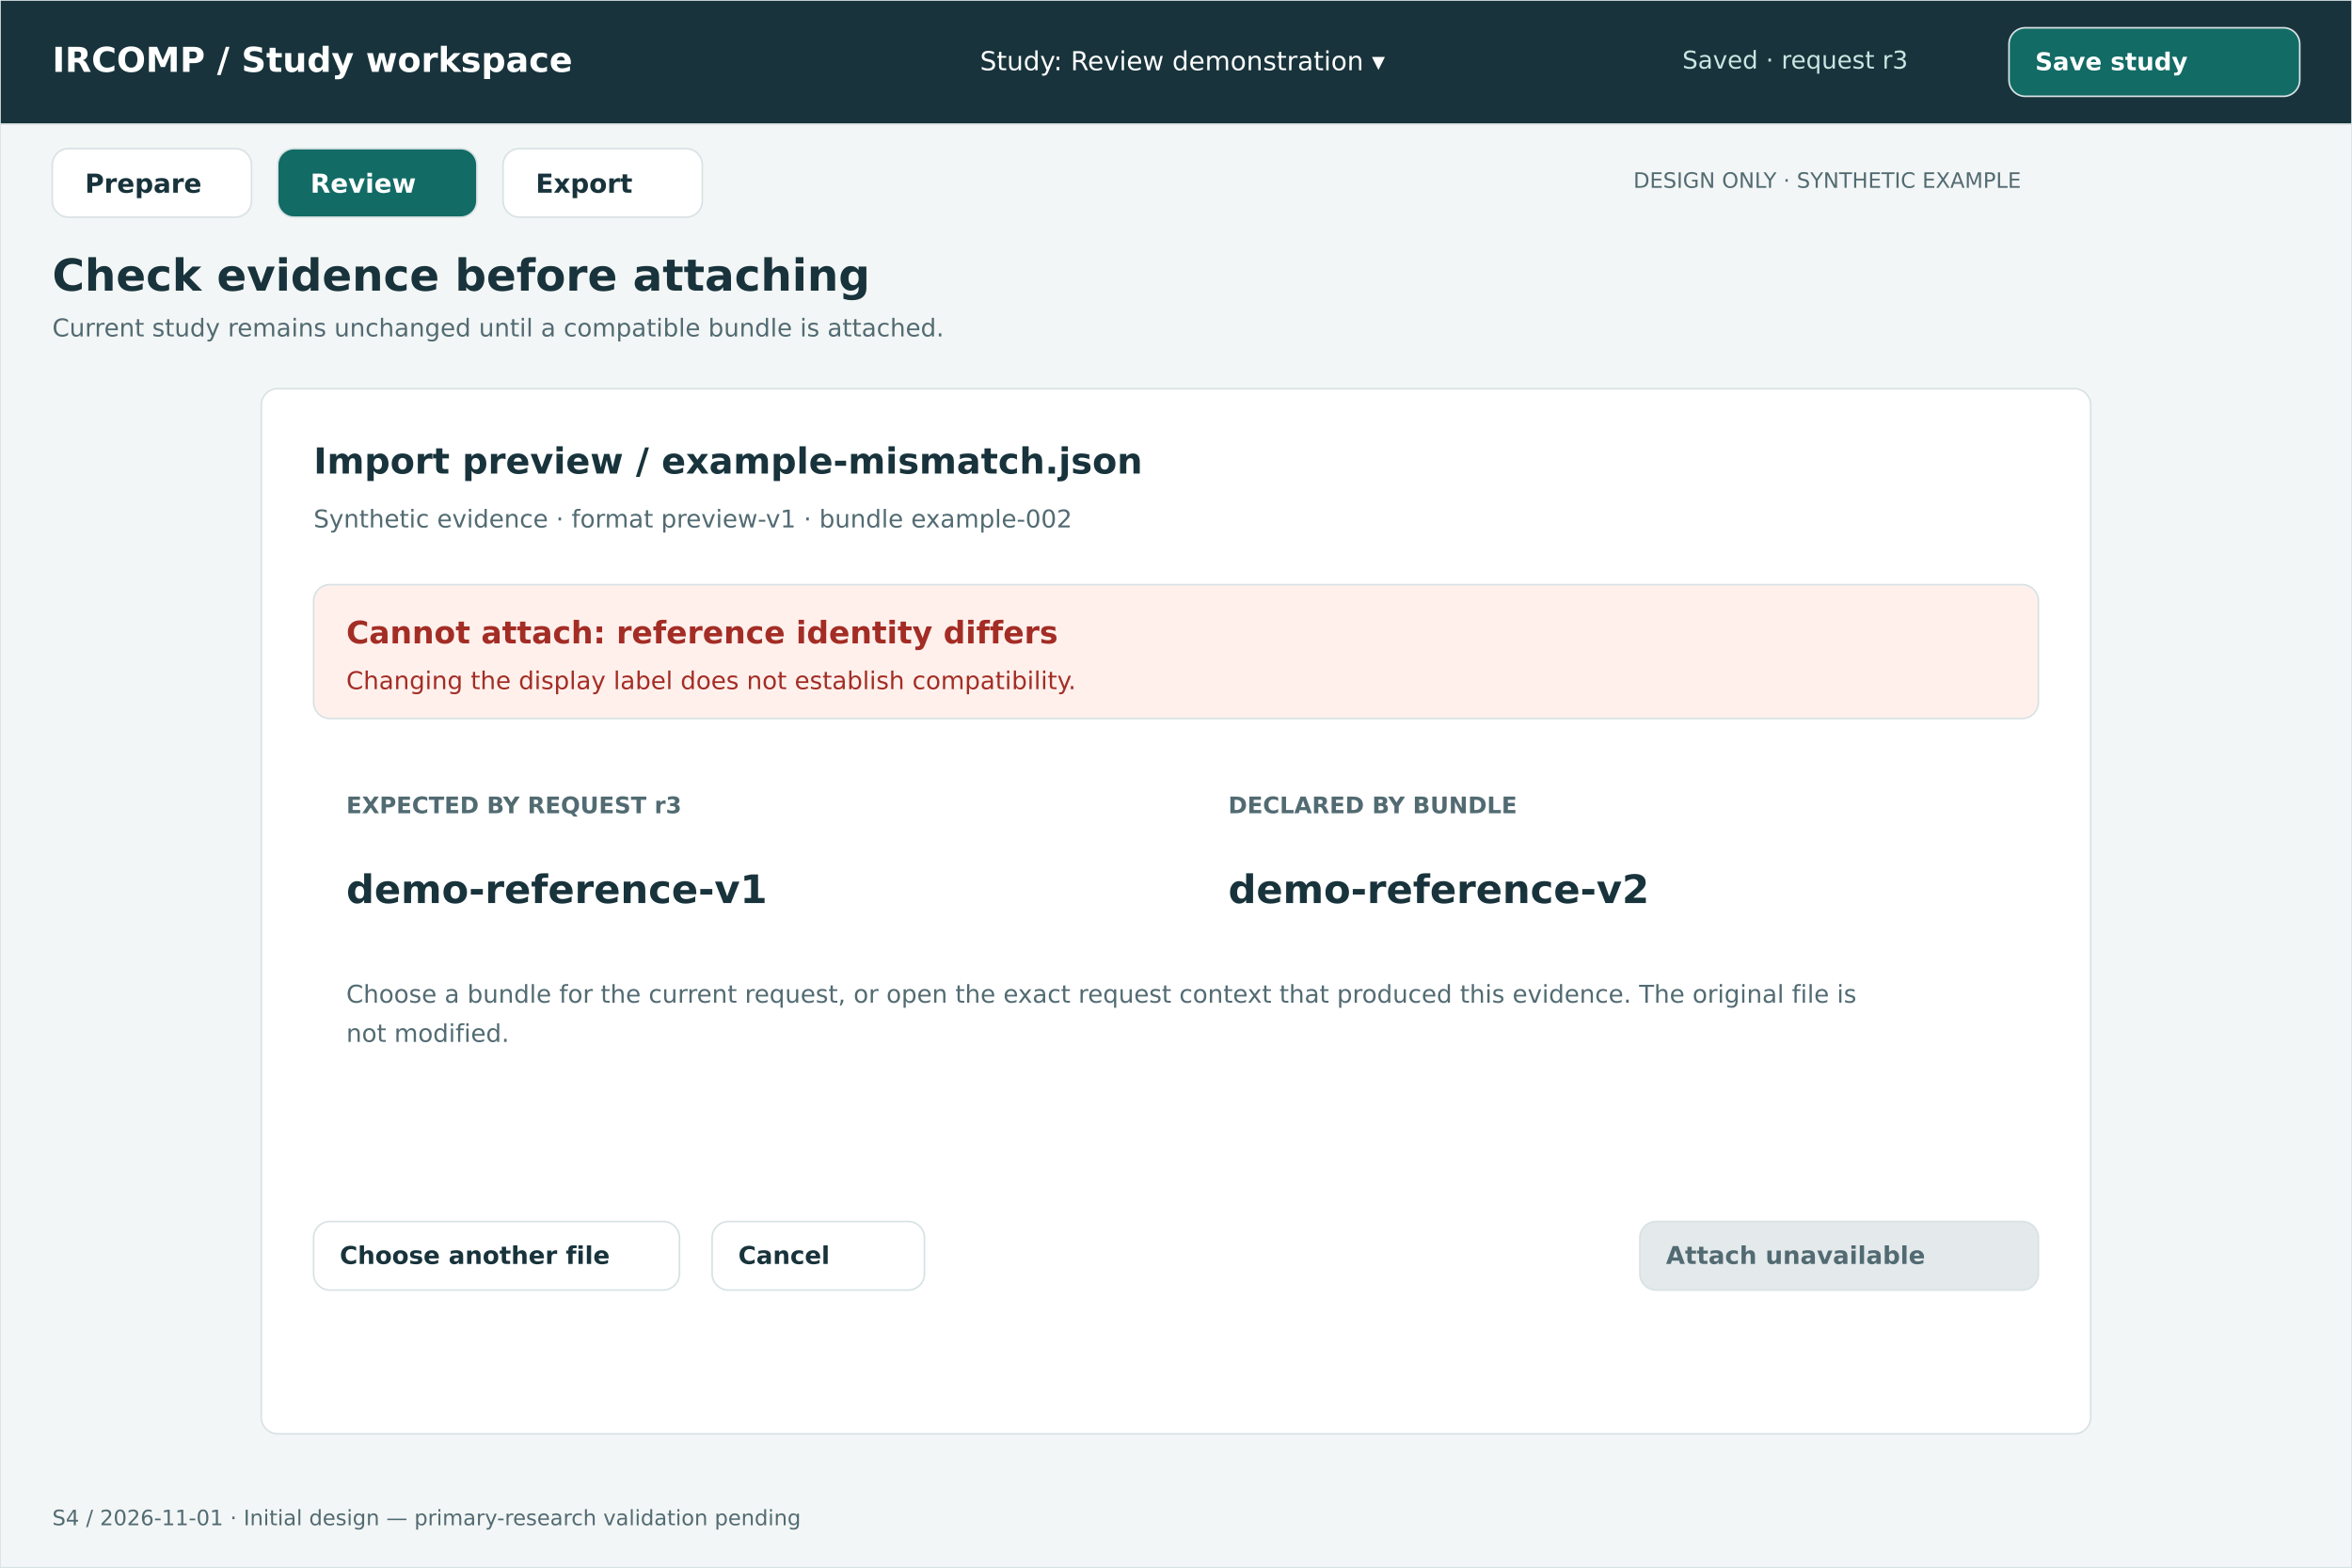
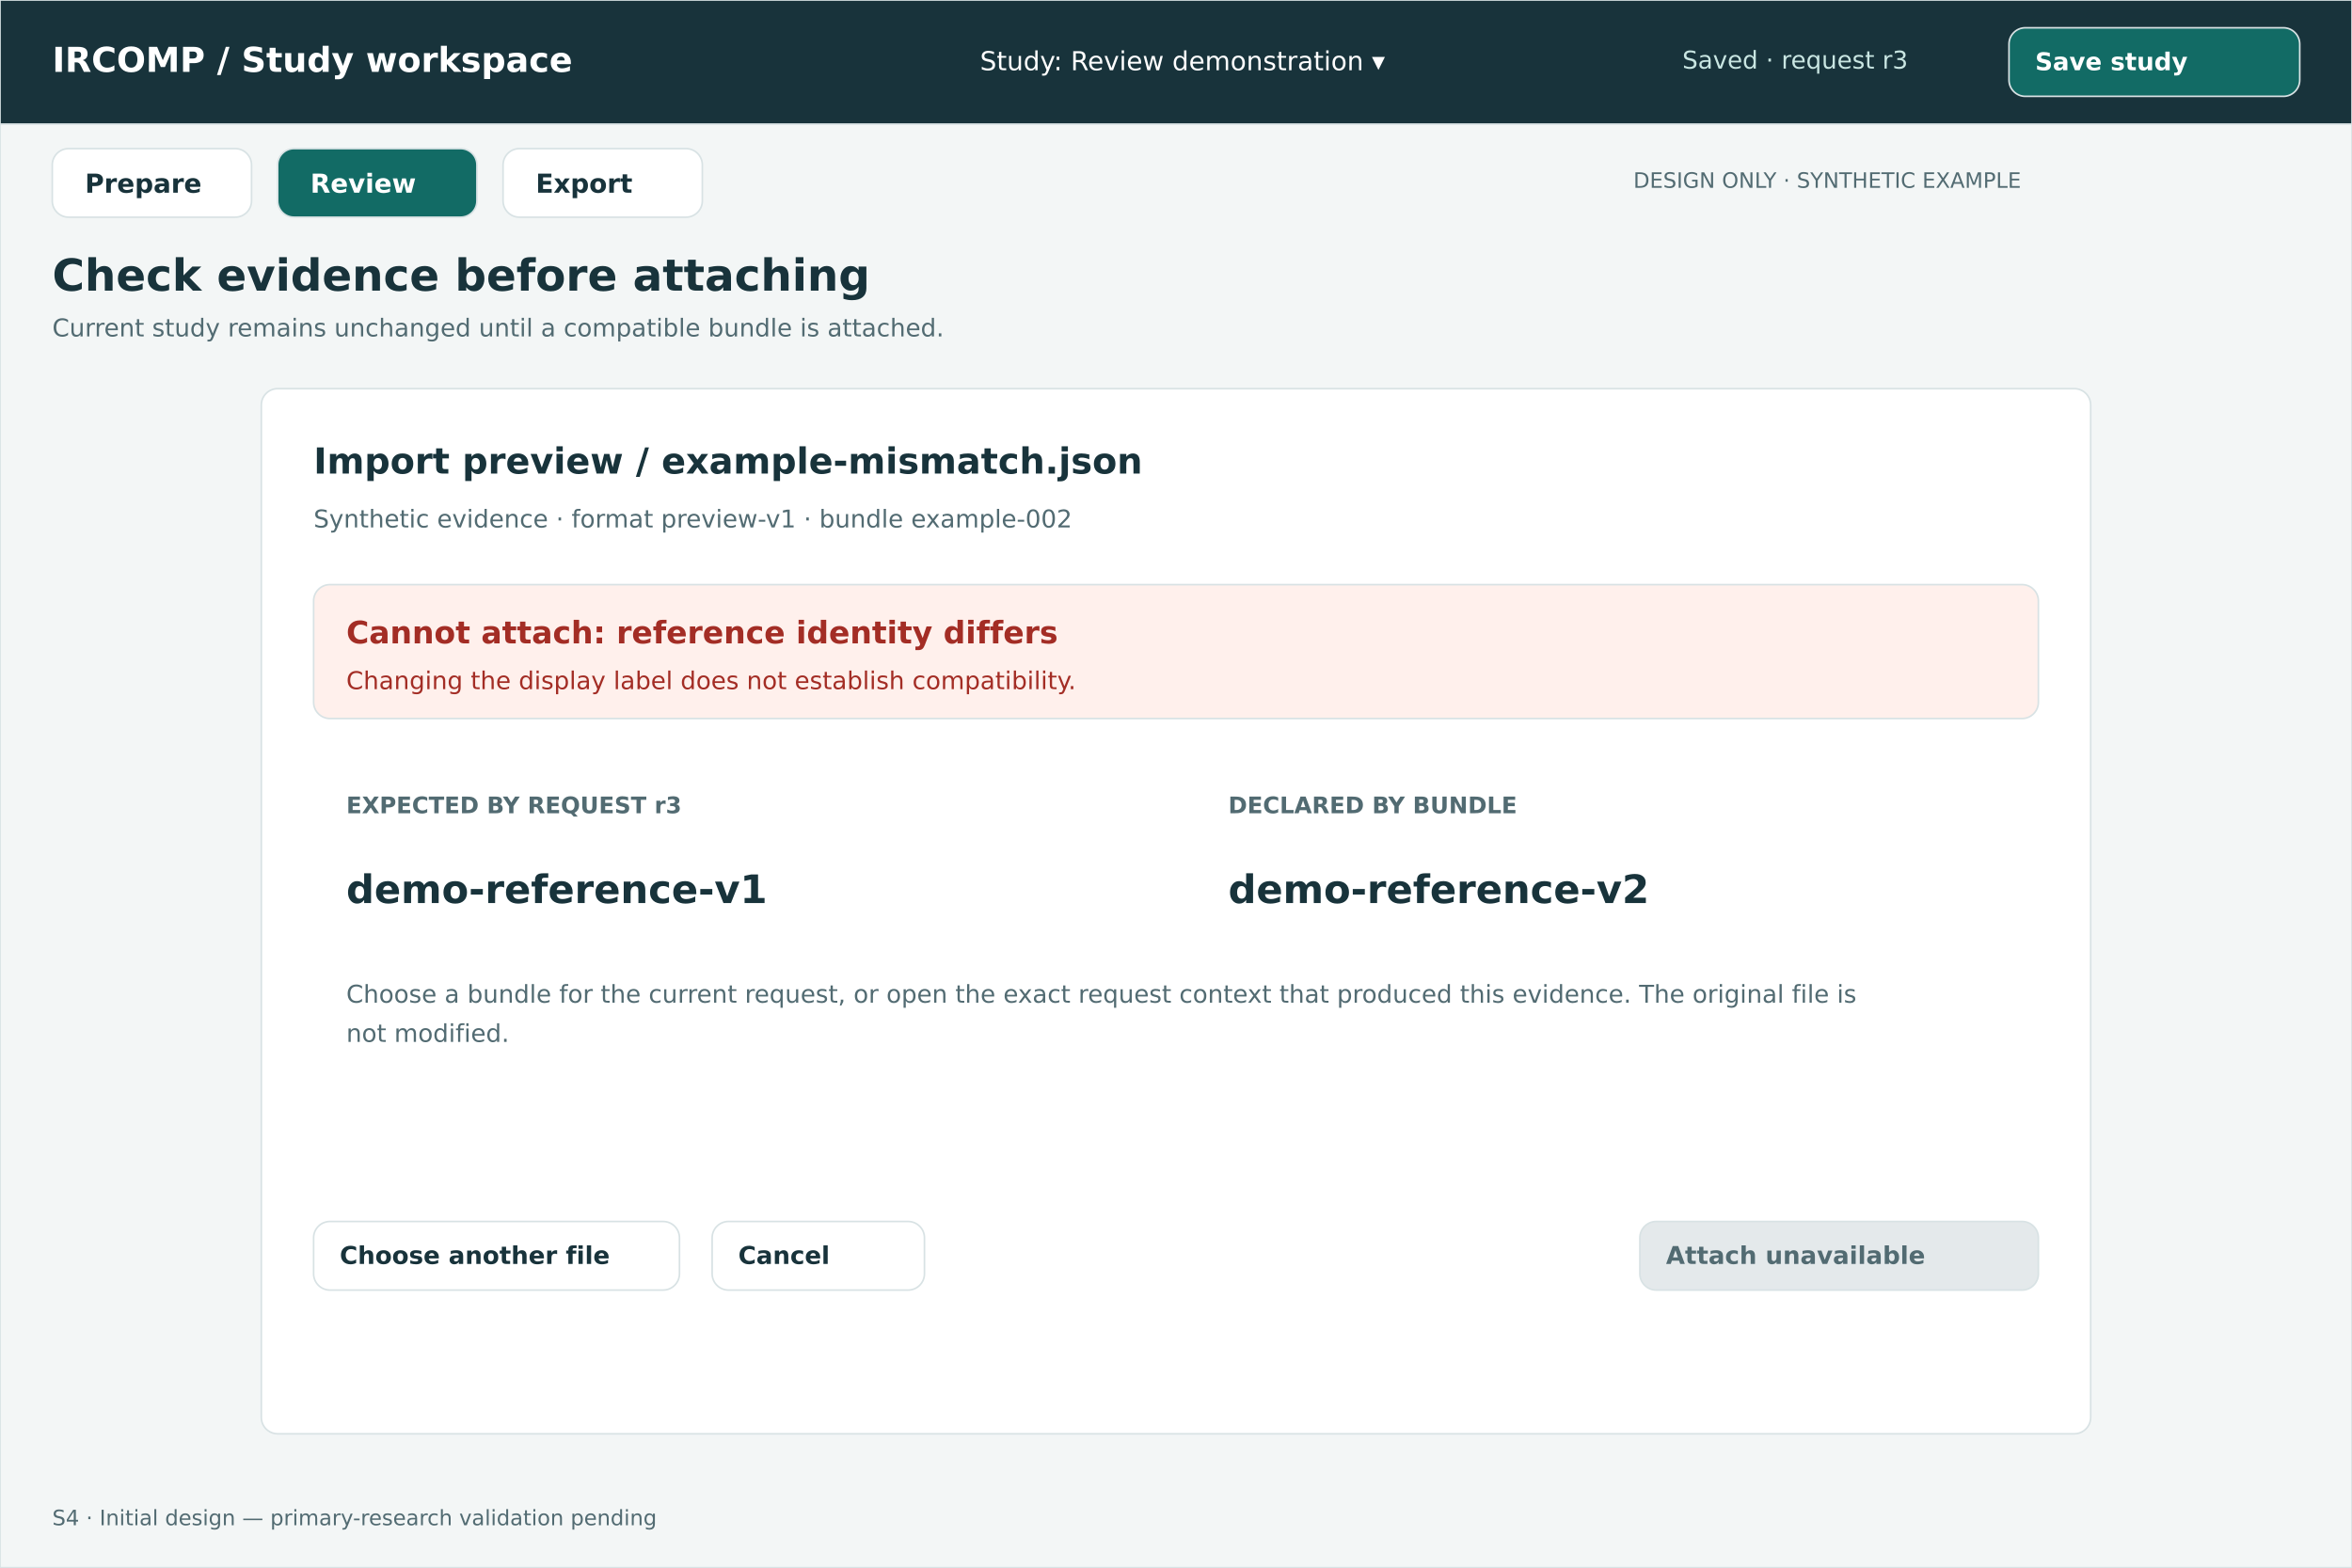
<svg xmlns="http://www.w3.org/2000/svg" width="1440" height="960" viewBox="0 0 1440 960">
  <rect x="0" y="0" width="1440" height="960" rx="0" fill="#f3f6f6" stroke="#d8e2e4" />
  <rect x="0" y="0" width="1440" height="76" rx="0" fill="#18333b" stroke="#d8e2e4" />
  <text x="32" y="44" font-family="DejaVu Sans,sans-serif" font-size="21" font-weight="700" fill="#ffffff">IRCOMP / Study workspace</text>
  <text x="600" y="43" font-family="DejaVu Sans,sans-serif" font-size="16" font-weight="400" fill="#ffffff">Study: Review demonstration  ▾</text>
  <text x="1030" y="42" font-family="DejaVu Sans,sans-serif" font-size="15" font-weight="400" fill="#c9e6e2">Saved · request r3</text>
  <rect x="1230" y="17" width="178" height="42" rx="10" fill="#126b65" stroke="#d8e2e4" />
  <text x="1246" y="43" font-family="DejaVu Sans,sans-serif" font-size="15" font-weight="700" fill="#ffffff">Save study</text>
  <rect x="32" y="91" width="122" height="42" rx="10" fill="#ffffff" stroke="#d8e2e4" />
  <text x="52" y="118" font-family="DejaVu Sans,sans-serif" font-size="16" font-weight="700" fill="#18333b">Prepare</text>
  <rect x="170" y="91" width="122" height="42" rx="10" fill="#126b65" stroke="#d8e2e4" />
  <text x="190" y="118" font-family="DejaVu Sans,sans-serif" font-size="16" font-weight="700" fill="#ffffff">Review</text>
  <rect x="308" y="91" width="122" height="42" rx="10" fill="#ffffff" stroke="#d8e2e4" />
  <text x="328" y="118" font-family="DejaVu Sans,sans-serif" font-size="16" font-weight="700" fill="#18333b">Export</text>
  <text x="1000" y="115" font-family="DejaVu Sans,sans-serif" font-size="13" font-weight="400" fill="#526b72">DESIGN ONLY · SYNTHETIC EXAMPLE</text>
  <text x="32" y="178" font-family="DejaVu Sans,sans-serif" font-size="27" font-weight="700" fill="#18333b">Check evidence before attaching</text>
  <text x="32" y="206" font-family="DejaVu Sans,sans-serif" font-size="15" font-weight="400" fill="#526b72">Current study remains unchanged until a compatible bundle is attached.</text>
-   <text x="32" y="934" font-family="DejaVu Sans,sans-serif" font-size="13" font-weight="400" fill="#526b72">S4 / 2026-11-01 · Initial design — primary-research validation pending</text>
+   <text x="32" y="934" font-family="DejaVu Sans,sans-serif" font-size="13" font-weight="400" fill="#526b72">S4 · Initial design — primary-research validation pending</text>
  <rect x="160" y="238" width="1120" height="640" rx="10" fill="#ffffff" stroke="#d8e2e4" />
  <text x="192" y="290" font-family="DejaVu Sans,sans-serif" font-size="22" font-weight="700" fill="#18333b">Import preview / example-mismatch.json</text>
  <text x="192" y="323" font-family="DejaVu Sans,sans-serif" font-size="15" font-weight="400" fill="#526b72">Synthetic evidence · format preview-v1 · bundle example-002</text>
  <rect x="192" y="358" width="1056" height="82" rx="10" fill="#fff0ec" stroke="#d8e2e4" />
  <text x="212" y="394" font-family="DejaVu Sans,sans-serif" font-size="19" font-weight="700" fill="#a32d25">Cannot attach: reference identity differs</text>
  <text x="212" y="422" font-family="DejaVu Sans,sans-serif" font-size="15" font-weight="400" fill="#a32d25">Changing the display label does not establish compatibility.</text>
  <text x="212" y="498" font-family="DejaVu Sans,sans-serif" font-size="14" font-weight="700" fill="#526b72">EXPECTED BY REQUEST r3</text>
  <text x="752" y="498" font-family="DejaVu Sans,sans-serif" font-size="14" font-weight="700" fill="#526b72">DECLARED BY BUNDLE</text>
  <text x="212" y="553" font-family="DejaVu Sans,sans-serif" font-size="24" font-weight="700" fill="#18333b">demo-reference-v1</text>
  <text x="752" y="553" font-family="DejaVu Sans,sans-serif" font-size="24" font-weight="700" fill="#18333b">demo-reference-v2</text>
  <text x="212" y="614" font-family="DejaVu Sans,sans-serif" font-size="15" font-weight="400" fill="#526b72">Choose a bundle for the current request, or open the exact request context that produced this evidence. The original file is</text>
  <text x="212" y="638" font-family="DejaVu Sans,sans-serif" font-size="15" font-weight="400" fill="#526b72">not modified.</text>
  <rect x="192" y="748" width="224" height="42" rx="10" fill="#ffffff" stroke="#d8e2e4" />
  <text x="208" y="774" font-family="DejaVu Sans,sans-serif" font-size="15" font-weight="700" fill="#18333b">Choose another file</text>
  <rect x="436" y="748" width="130" height="42" rx="10" fill="#ffffff" stroke="#d8e2e4" />
  <text x="452" y="774" font-family="DejaVu Sans,sans-serif" font-size="15" font-weight="700" fill="#18333b">Cancel</text>
  <rect x="1004" y="748" width="244" height="42" rx="10" fill="#e4e9eb" stroke="#d8e2e4" />
  <text x="1020" y="774" font-family="DejaVu Sans,sans-serif" font-size="15" font-weight="700" fill="#526b72">Attach unavailable</text>
</svg>
